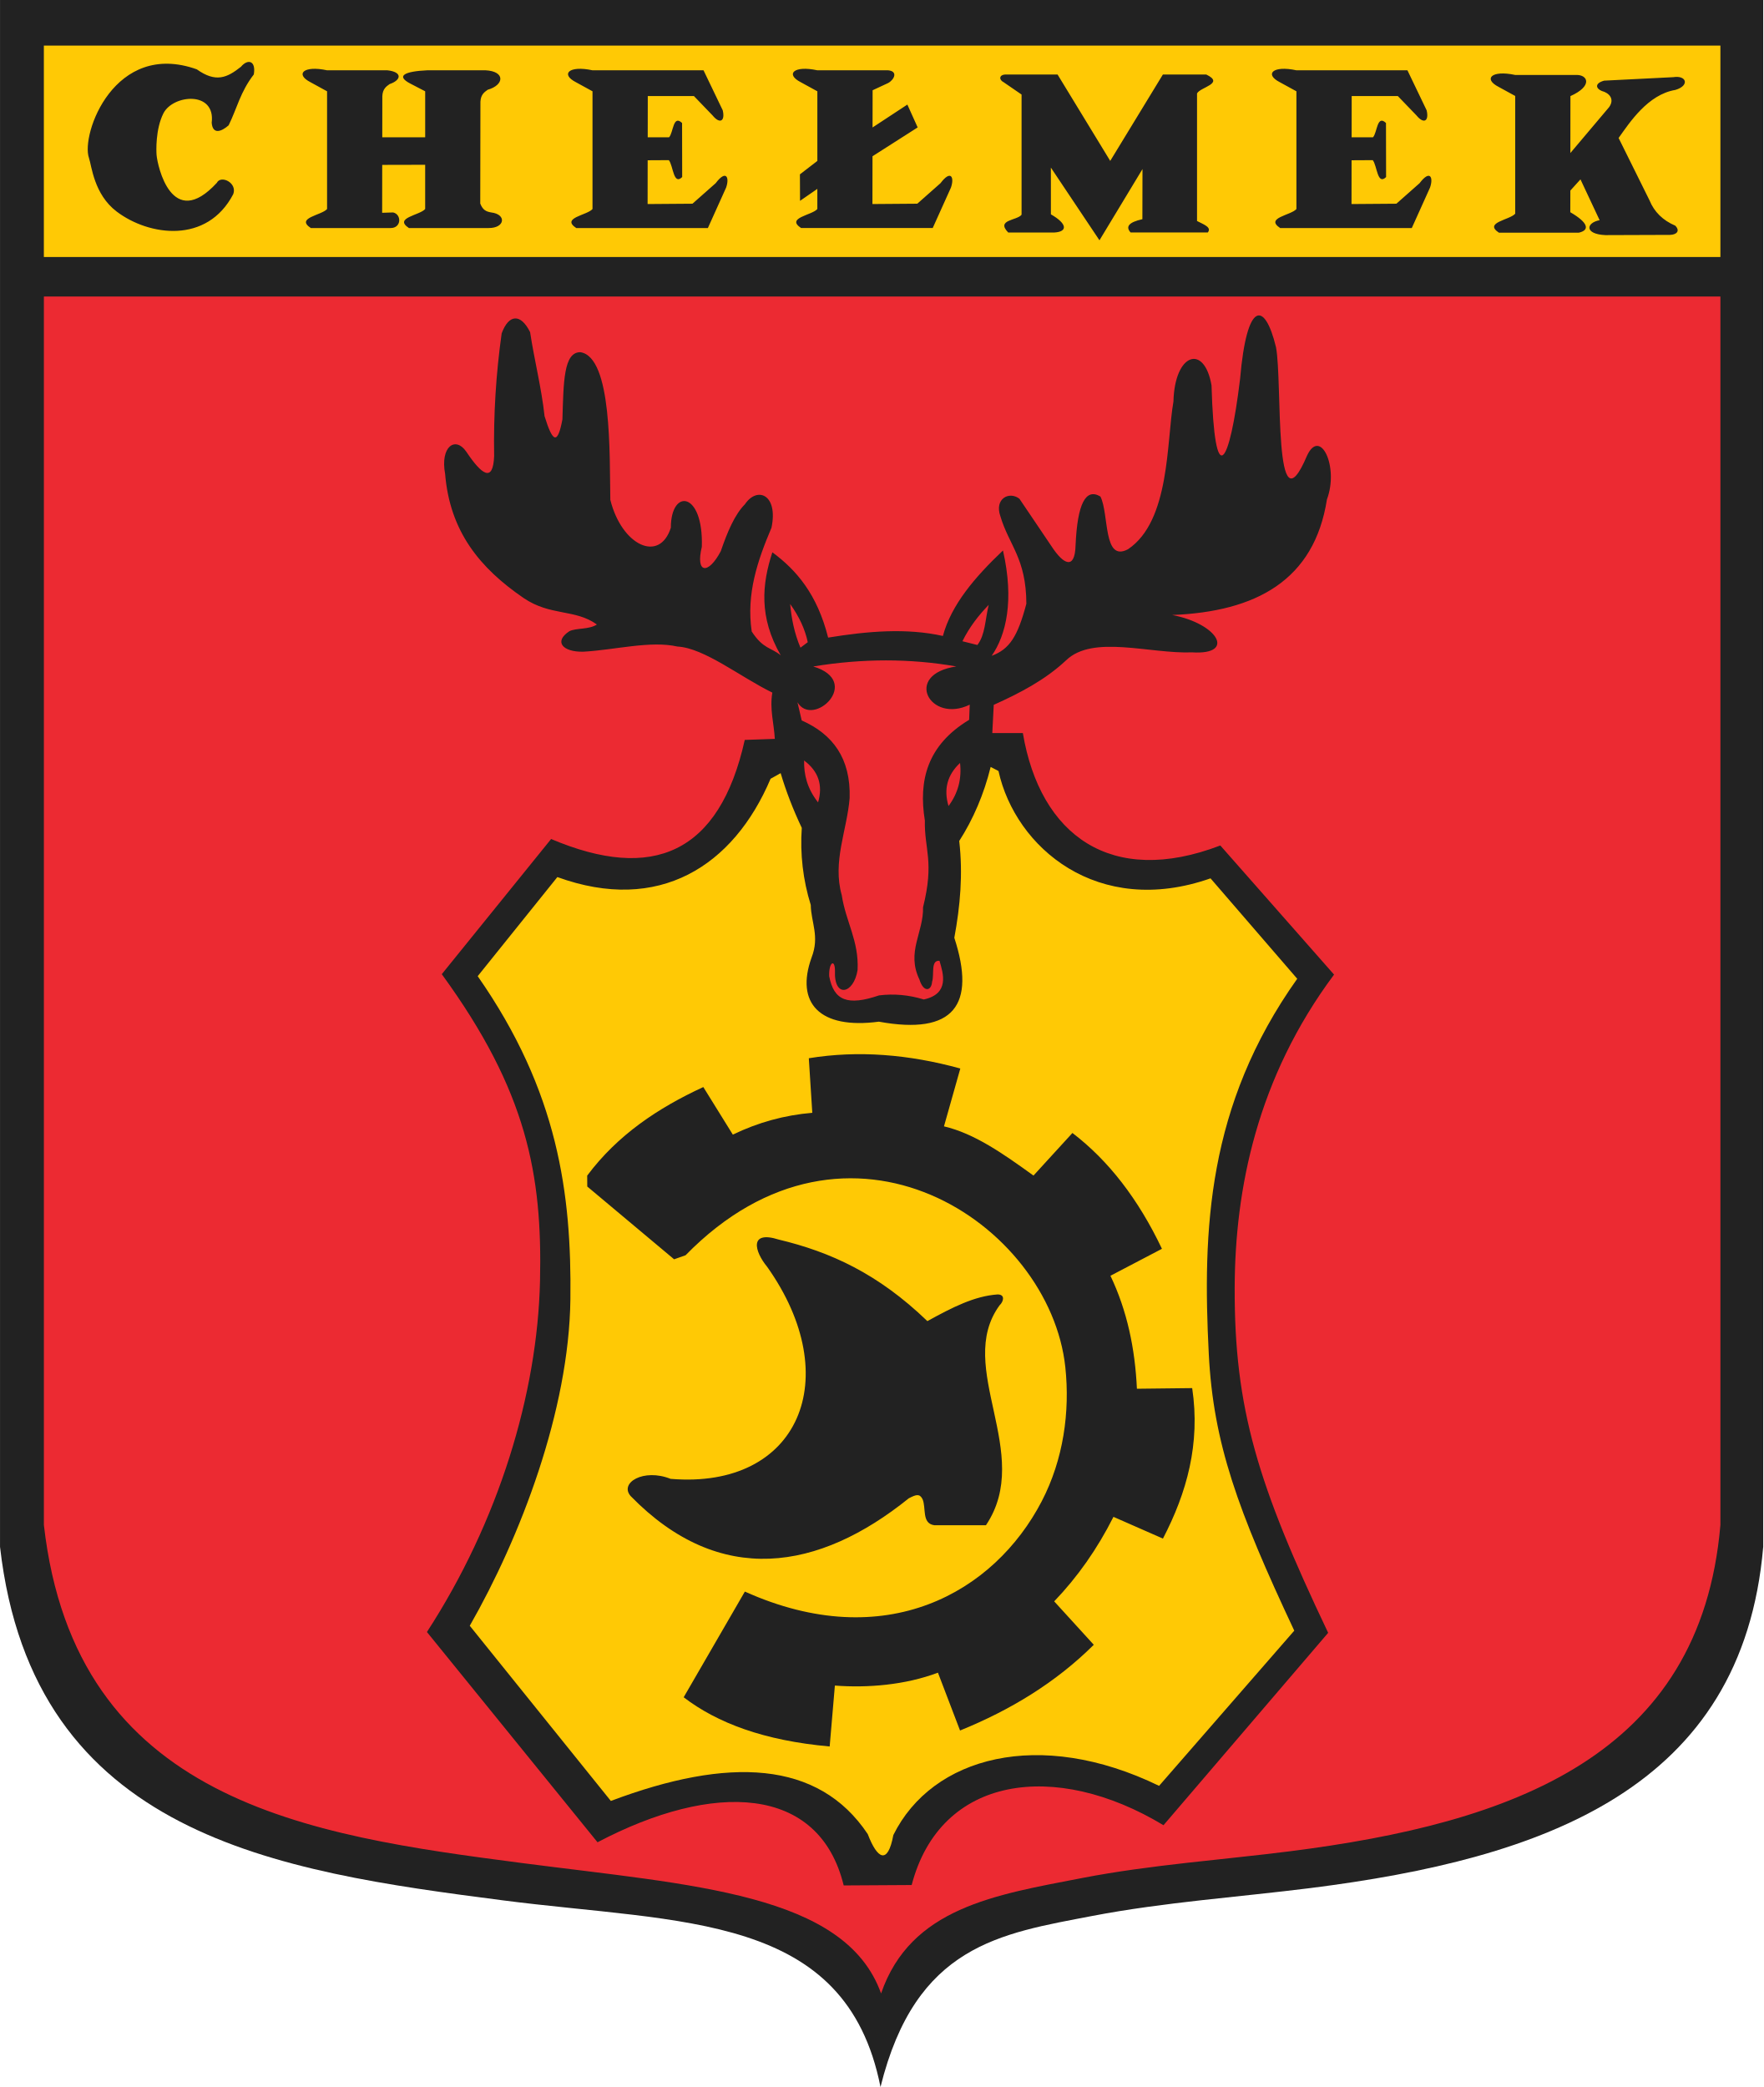
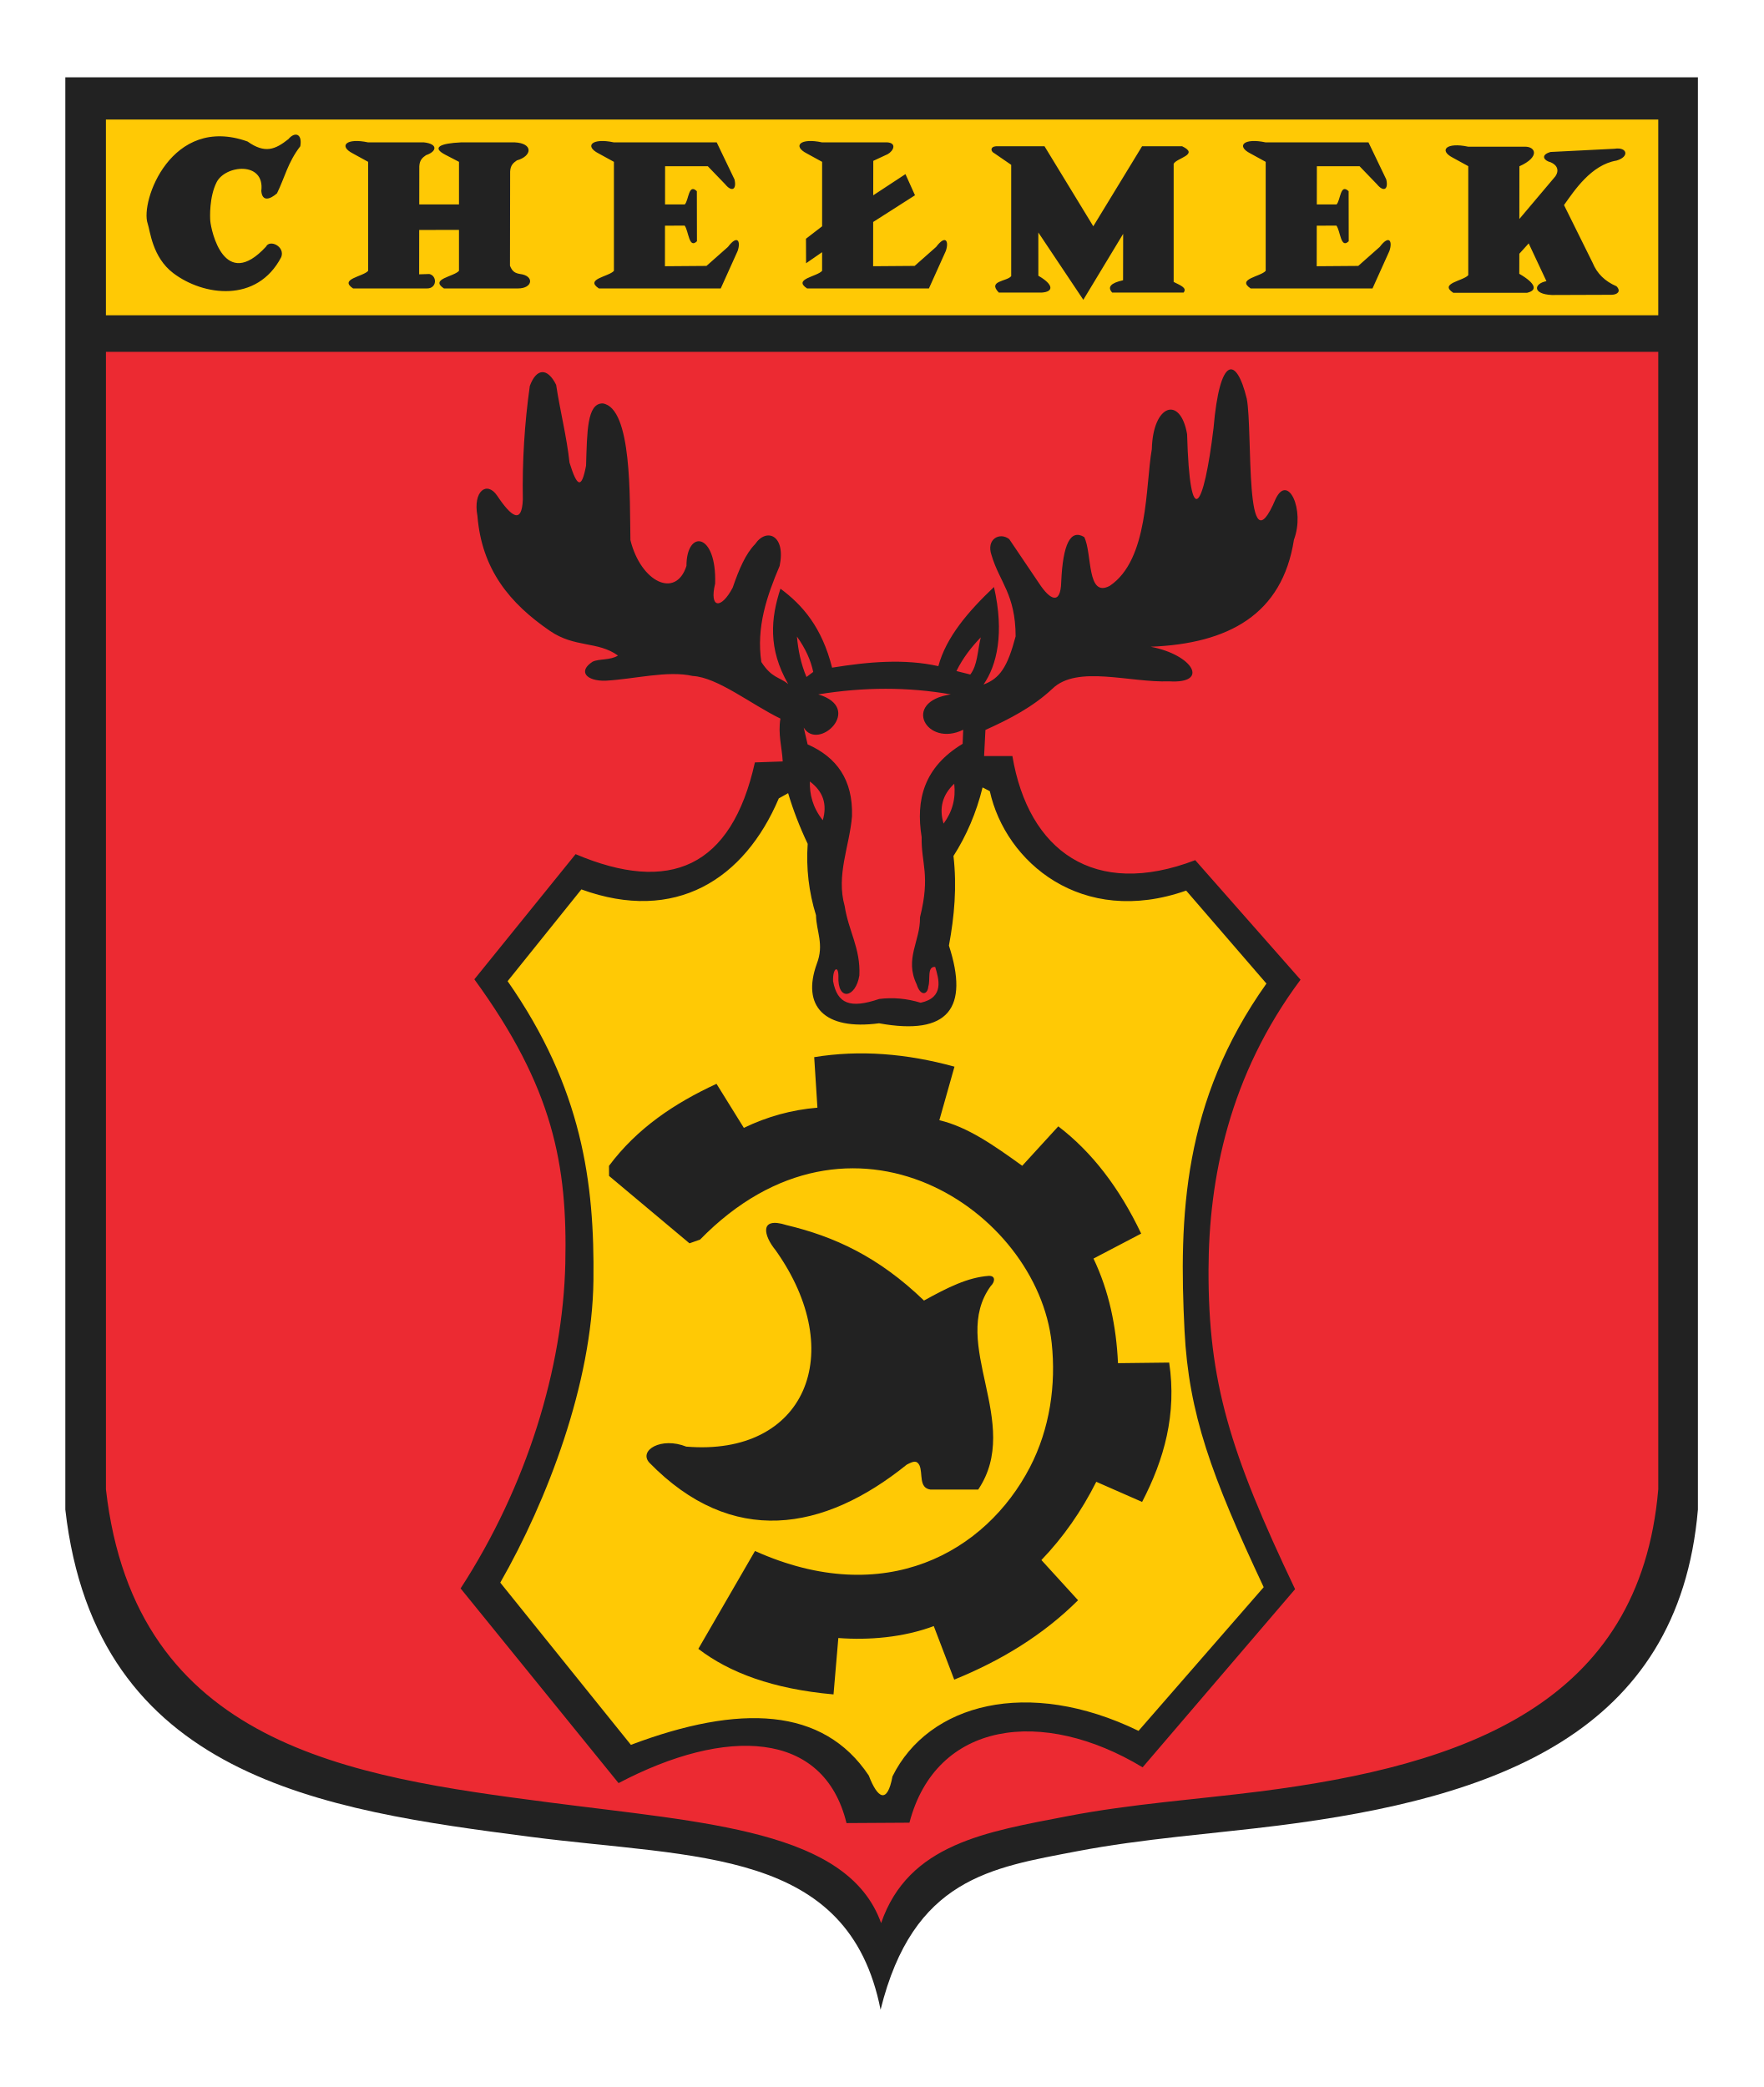
- <svg>
+ <svg viewBox="-21.60 -25.57 583.25 690.38">
  <path d="M0 0h540.047v473.797c-6.371 74.192-67.191 95.481-138.703 104.516-21.285 2.687-44.934 4.332-66.73 8.523-28.262 5.43-54.149 8.883-64.93 52.407-10.598-53.524-60.711-50.051-115.707-57.176-68.805-8.91-143.836-19.484-153.97-108.27V0" style="stroke:none;fill-rule:evenodd;fill:#222" />
  <path d="M307.781 22.817h16.133l16.133 26.469 16.133-26.469h13.262c5.808 2.777-1.871 3.867-2.809 5.805v39.07c2.004 1.058 4.578 1.891 3.293 3.519h-23.629q-2.513-2.719 3.598-4.074l.031-15.347-13.176 21.812-14.883-22.266.008 14.313c5.031 2.879 5.18 5.301 1.125 5.566h-14.199c-3.859-3.972 2.727-3.632 4.09-5.449V28.957l-5.449-3.746c-1.59-.793-1.364-2.269.339-2.382zm-92.308-1.293-33.996.008c-7.281-1.578-9.832 1.211-5.098 3.64l5.098 2.793v36.059c-1.656 1.941-9.754 2.668-4.977 5.824h40.313l5.59-12.402c1.113-3.235-.071-5.504-3.204-1.336l-7.105 6.285-13.742.105.019-13.41 6.489-.035c1.359 1.727 1.382 7.824 4.082 5.18l-.032-16.559c-2.781-2.668-2.652 2.914-3.976 4.371h-6.547l.019-12.621h14.133l5.711 5.926c2.25 2.758 3.895 1.75 3.114-1.562l-5.891-12.27zm-66.824 0-17.793.008c-6.813.308-9.832 1.683-5.098 4.113l4.469 2.32v14.082h-13.145l.02-12.621c.109-2.168 1.168-2.918 2.226-3.668 3.606-1.215 4.036-3.726-.73-4.234l-18.422.008c-7.281-1.578-9.832 1.211-5.098 3.64l5.098 2.793v36.059c-1.656 1.941-9.754 2.668-4.977 5.824h24.422c3.379.031 3.426-4.199.785-4.777l-3.359.105.02-14.672 13.156-.031v13.551c-1.656 1.941-9.754 2.668-4.977 5.824h24.422c5.031.031 5.551-4.199.785-4.777-1.589-.278-2.554-.715-3.359-2.723l.055-31.187c.109-2.168 1.168-2.918 2.226-3.672 5.074-1.422 5.508-5.668-.73-5.965zm123.23 0-21.535.008c-7.281-1.578-9.832 1.211-5.098 3.64l5.098 2.793V49.29l-5.34 4.113.035 8.113 5.301-3.664v6.168c-1.656 1.941-9.754 2.668-4.976 5.824h40.312l5.59-12.402c1.113-3.235-.07-5.504-3.203-1.336l-7.106 6.285-13.742.106.02-14.637 13.832-8.832-3.153-6.996-10.664 7.008.02-11.395 4.785-2.227c1.945-1.101 3.047-3.671-.176-3.898zm159.195 0-34 .008c-7.281-1.578-9.832 1.211-5.097 3.64l5.097 2.793v36.059c-1.656 1.941-9.75 2.668-4.976 5.824h40.312L438 57.446c1.114-3.235-.07-5.504-3.203-1.336l-7.105 6.285-13.743.105.02-13.41 6.488-.035c1.36 1.727 1.383 7.824 4.082 5.18l-.031-16.559c-2.781-2.668-2.652 2.914-3.977 4.371h-6.546l.019-12.621h14.133l5.711 5.926c2.25 2.758 3.894 1.75 3.113-1.562l-5.89-12.27zm51.664 1.43-18.652.007c-7.285-1.574-9.832 1.211-5.098 3.641l5.098 2.793v36.059c-1.656 1.941-9.754 2.668-4.976 5.824h24.433c3.457-.774 2.981-3.051-2.586-6.278l.02-6.632 3.097-3.426 5.864 12.496c-4.215.812-4.684 4.301 1.8 4.578l19.754-.07c1.969-.047 3.223-1.168 1.625-2.821-3.816-1.632-6.449-4.218-7.89-7.753l-9.473-19.106c3.414-4.785 8.973-13.324 17.387-14.723 4.418-1.3 3.484-4.566-.653-3.906l-21.175 1.067c-3.086.875-2.426 2.468-.696 3.168 2.18.562 4.008 2.378 2.262 4.906l-11.898 14.094.019-17.438c6.914-3.09 5.364-6.59 1.727-6.477zM73.801 20.45c-4.297 3.406-7.707 4.925-13.528.785-25.222-8.992-35.562 19.89-33.03 27.137.843 2.418 1.5 11.125 8.484 16.421 9.879 7.493 27.695 10.047 35.714-5.328 1.309-3.511-3.824-5.925-5.03-3.461-13.81 14.989-18.177-5.257-18.454-8.519-.102-1.211-.352-7.91 2.09-12.762 2.914-5.773 16.043-7.004 14.789 2.875.313 3.723 2.988 2.727 5.191.785 2.567-5.191 3.563-10.226 7.708-15.574.73-4.246-1.836-4.875-3.934-2.359m-60.367-6.481h513.5v64.746h-513.5zm290.004 220.957 2.383 1.231c5.191 23.511 30.433 45.008 64.945 32.879l26.555 30.757c-27.641 38.907-29.024 76.911-27.09 114.911 1.39 27.312 8.804 47.757 26.183 84.765L355.012 547c-36.637-17.808-69.504-8.964-81.395 15.071-1.707 9.254-4.921 7.344-7.839-.297-15.11-22.621-42.649-23.738-78.684-10.149l-43.211-53.66c15.504-27.09 30.406-65.949 30.82-99.98.391-32.289-3.734-63.676-28.39-98.985l24.398-30.355c31.074 11.297 53.93-3.309 65.305-30.109l3.086-1.727q2.492 8.38 6.472 16.766a64.3 64.3 0 0 0 2.75 23.613c.086 5.355 2.774 9.602.258 16.078-5.023 13.926 2.395 22.094 20.598 19.668 23.035 4.207 29.808-5.133 23.113-25.699 1.801-9.664 2.676-19.485 1.504-29.645 4.258-6.625 7.59-14.363 9.621-22.664zM179.887 363.442l26.582 22.277 3.512-1.238c49.851-51.024 111.59-9.727 116.308 34.242 1.473 13.738-.593 28.356-7.218 41.102-14.571 28.035-47.918 47.011-90.93 27.672l-18.742 32.375c10.285 7.863 24.574 13.269 44.718 15.07l1.594-18.656c10.047.765 21.52-.172 31.567-3.95l6.769 17.715c15.43-6.265 29.32-14.687 40.961-26.258l-12.125-13.3q10.781-11.239 18.152-25.887l15.157 6.66c7.296-14.035 11.515-29.023 8.957-46.094l-16.93.196c-.566-12.246-2.984-23.879-8.105-34.606l15.773-8.258q-10.864-22.85-27.418-35.476l-11.926 13.043c-9.328-6.727-18.09-12.891-27.418-15.071l5.004-17.718c-15.836-4.352-31.324-5.614-46.402-3.145l1.066 16.711q-12.733 1.066-24.336 6.684l-9.043-14.571c-13.843 6.387-26.269 14.672-35.566 27.129l.023 3.348zm25.562 89.547c-8.355-3.356-15.855 1.238-12.277 5.265 27.371 28.055 57.703 22.832 85.172.676 2.273-1.176 3.297-1.48 4.195.211 1.207 2.68-.328 7.481 3.629 8.035h15.813c14.797-22.031-9.692-48.34 4.164-67.347 1.211-1.114 1.851-3.368-.629-3.344-7.016.496-13.699 3.883-21.473 8.168-15.121-14.574-29.719-21.192-45.504-24.969-9.152-2.906-7.504 3.559-3.582 8.32 24.172 34.067 9.785 68.231-29.511 64.969" style="stroke:none;fill-rule:evenodd;fill:#ffc905" />
  <path d="m408.582 298.493-34.816-39.524c-33.418 12.805-55.188-3.066-60.481-34.429h-9.359l.445-8.649c7.934-3.578 15.711-7.586 22.16-13.641 8.231-7.933 25.567-1.933 38.633-2.433 13.375.828 7.985-8.742-6.136-11.445 25.679-1.024 43.519-10.598 47.394-35.411 3.731-9.929-2.012-22.089-6.082-13.433-10.422 24.613-7.465-22.5-9.523-33.195-3.434-14.184-8.926-14.383-10.996 9.71-3.223 26.754-7.813 34.731-8.747 2-2.214-12.839-11.308-9.886-11.664 4.954-2.156 12.222-.968 36.527-13.902 45.222-7.715 4.16-5.766-10.816-8.465-16.133-4.515-2.718-7.055 2.243-7.609 14.887-.199 7.77-3.75 5.879-7.297.461l-9.895-14.66c-3.125-2.43-7.734-.031-5.843 5.34 2.652 8.937 7.91 12.859 7.961 26.816-2.676 10.086-5.164 13.914-10.625 15.945 4.433-6.386 6.949-16.957 3.461-32.265-8.555 8.121-15.805 16.57-18.403 26.183-11.129-2.484-23.031-1.476-35.148.5-3.367-13.359-9.746-20.703-17.082-26.125-3.172 9.711-4.18 19.856 2.566 31.551-2.961-2.429-5.367-1.89-8.887-7.293-1.711-11.527 1.797-21.754 6.055-31.793 2.117-10.195-4.375-12.773-8.141-7.176-3.082 3.114-5.3 8.278-7.39 14.368-3.817 7.261-7.805 6.929-5.809-1.332.551-17.004-9.484-18.028-9.488-5.856-3.481 10.903-15.051 5.453-18.535-8.539-.262-13.773.586-43.711-9.153-45.219-5.207-.07-5.16 9.297-5.523 20.598-1.449 7.652-2.902 7.32-5.469-1.004-.918-8.578-3.133-17.16-4.425-25.742-2.903-5.816-6.551-5.5-8.711.383a240 240 0 0 0-2.305 37.593c-.336 8.184-3.738 5.809-8.539-1.367-3.336-4.855-8.031-1.539-6.477 6.793 1.453 17.707 10.676 28.883 23.992 38.004 8.247 5.645 15.79 3.317 22.493 8.145-2.438 1.617-6.364 1.004-8.43 2.062-4.895 3.203-1.988 6.41 4.258 6.27 9.625-.524 20.554-3.465 28.879-1.574 8.187.425 19.351 9.398 29.031 14.101-.859 5.098.508 9.449.762 14.176l-9.207.316c-7.758 34.903-28.258 43.52-59.309 30.352l-33.488 41.402c26.125 35.852 30.82 61.446 30.086 93.977-.782 34.633-12.731 73.789-34.637 107.515l52.25 64.403c35.496-18.68 67.871-17.594 75.402 13.222l20.817-.125c8.769-33.605 44.015-38.328 77.133-18.32l50.433-58.93c-21.613-45.386-28.742-68.742-28.633-105.679.09-30.172 6.821-64.27 30.453-95.953zM247.403 196.704c-.805-3.899-2.598-7.805-5.387-11.704.402 4.457 1.269 8.918 3.156 13.379l2.227-1.672zm51.957.859c2.421-3.16 2.339-7.629 3.464-12.293-3.105 3.223-5.91 6.797-8.046 11.141l4.582 1.148zm-48.797 48.203c1.547-5.262.125-9.535-4.274-12.82-.09 4.273.899 8.547 4.274 12.82m39.957 1.113q-2.32-7.709 3.527-13.191c.555 4.895-.617 9.293-3.527 13.191m2.414-42.742q-21.18-3.714-43.856 0c15.297 4.582-.058 19.016-4.828 10.961l1.301 5.574c9.539 4.211 15.051 11.645 14.68 23.785-.805 9.911-5.325 19.45-2.414 29.731 1.246 8.187 5.277 13.961 4.851 22.891-1.16 7.449-7.312 8.765-6.926.234-.031-3.715-1.925-2.594-1.773 1.68 1.402 7.492 5.625 9.179 15.266 5.894 4.566-.57 9.136-.156 13.707 1.25 7.922-1.719 5.996-7.894 4.812-11.844-2.805-.265-1.519 4.293-2.277 6.442-.172 2.738-2.574 3.433-3.863-.699-4.09-8.493 1.292-14.383 1.101-22.133 3.527-14.059.371-17.715.555-26.574-1.981-12.235.676-23.075 13.562-30.848l.184-4.645c-12.141 5.946-20.563-9.289-4.086-11.707zm234-113.312v376.269c-6.059 70.957-63.887 91.313-131.887 99.953-20.238 2.571-42.723 4.145-63.449 8.153-26.871 5.195-52.688 9.097-61.738 35.39-10.981-30.742-57.727-33.136-110.02-39.949-65.422-8.519-136.766-18.633-146.399-103.547V90.825h513.501" style="stroke:none;fill-rule:evenodd;fill:#ec2a32" />
</svg>
